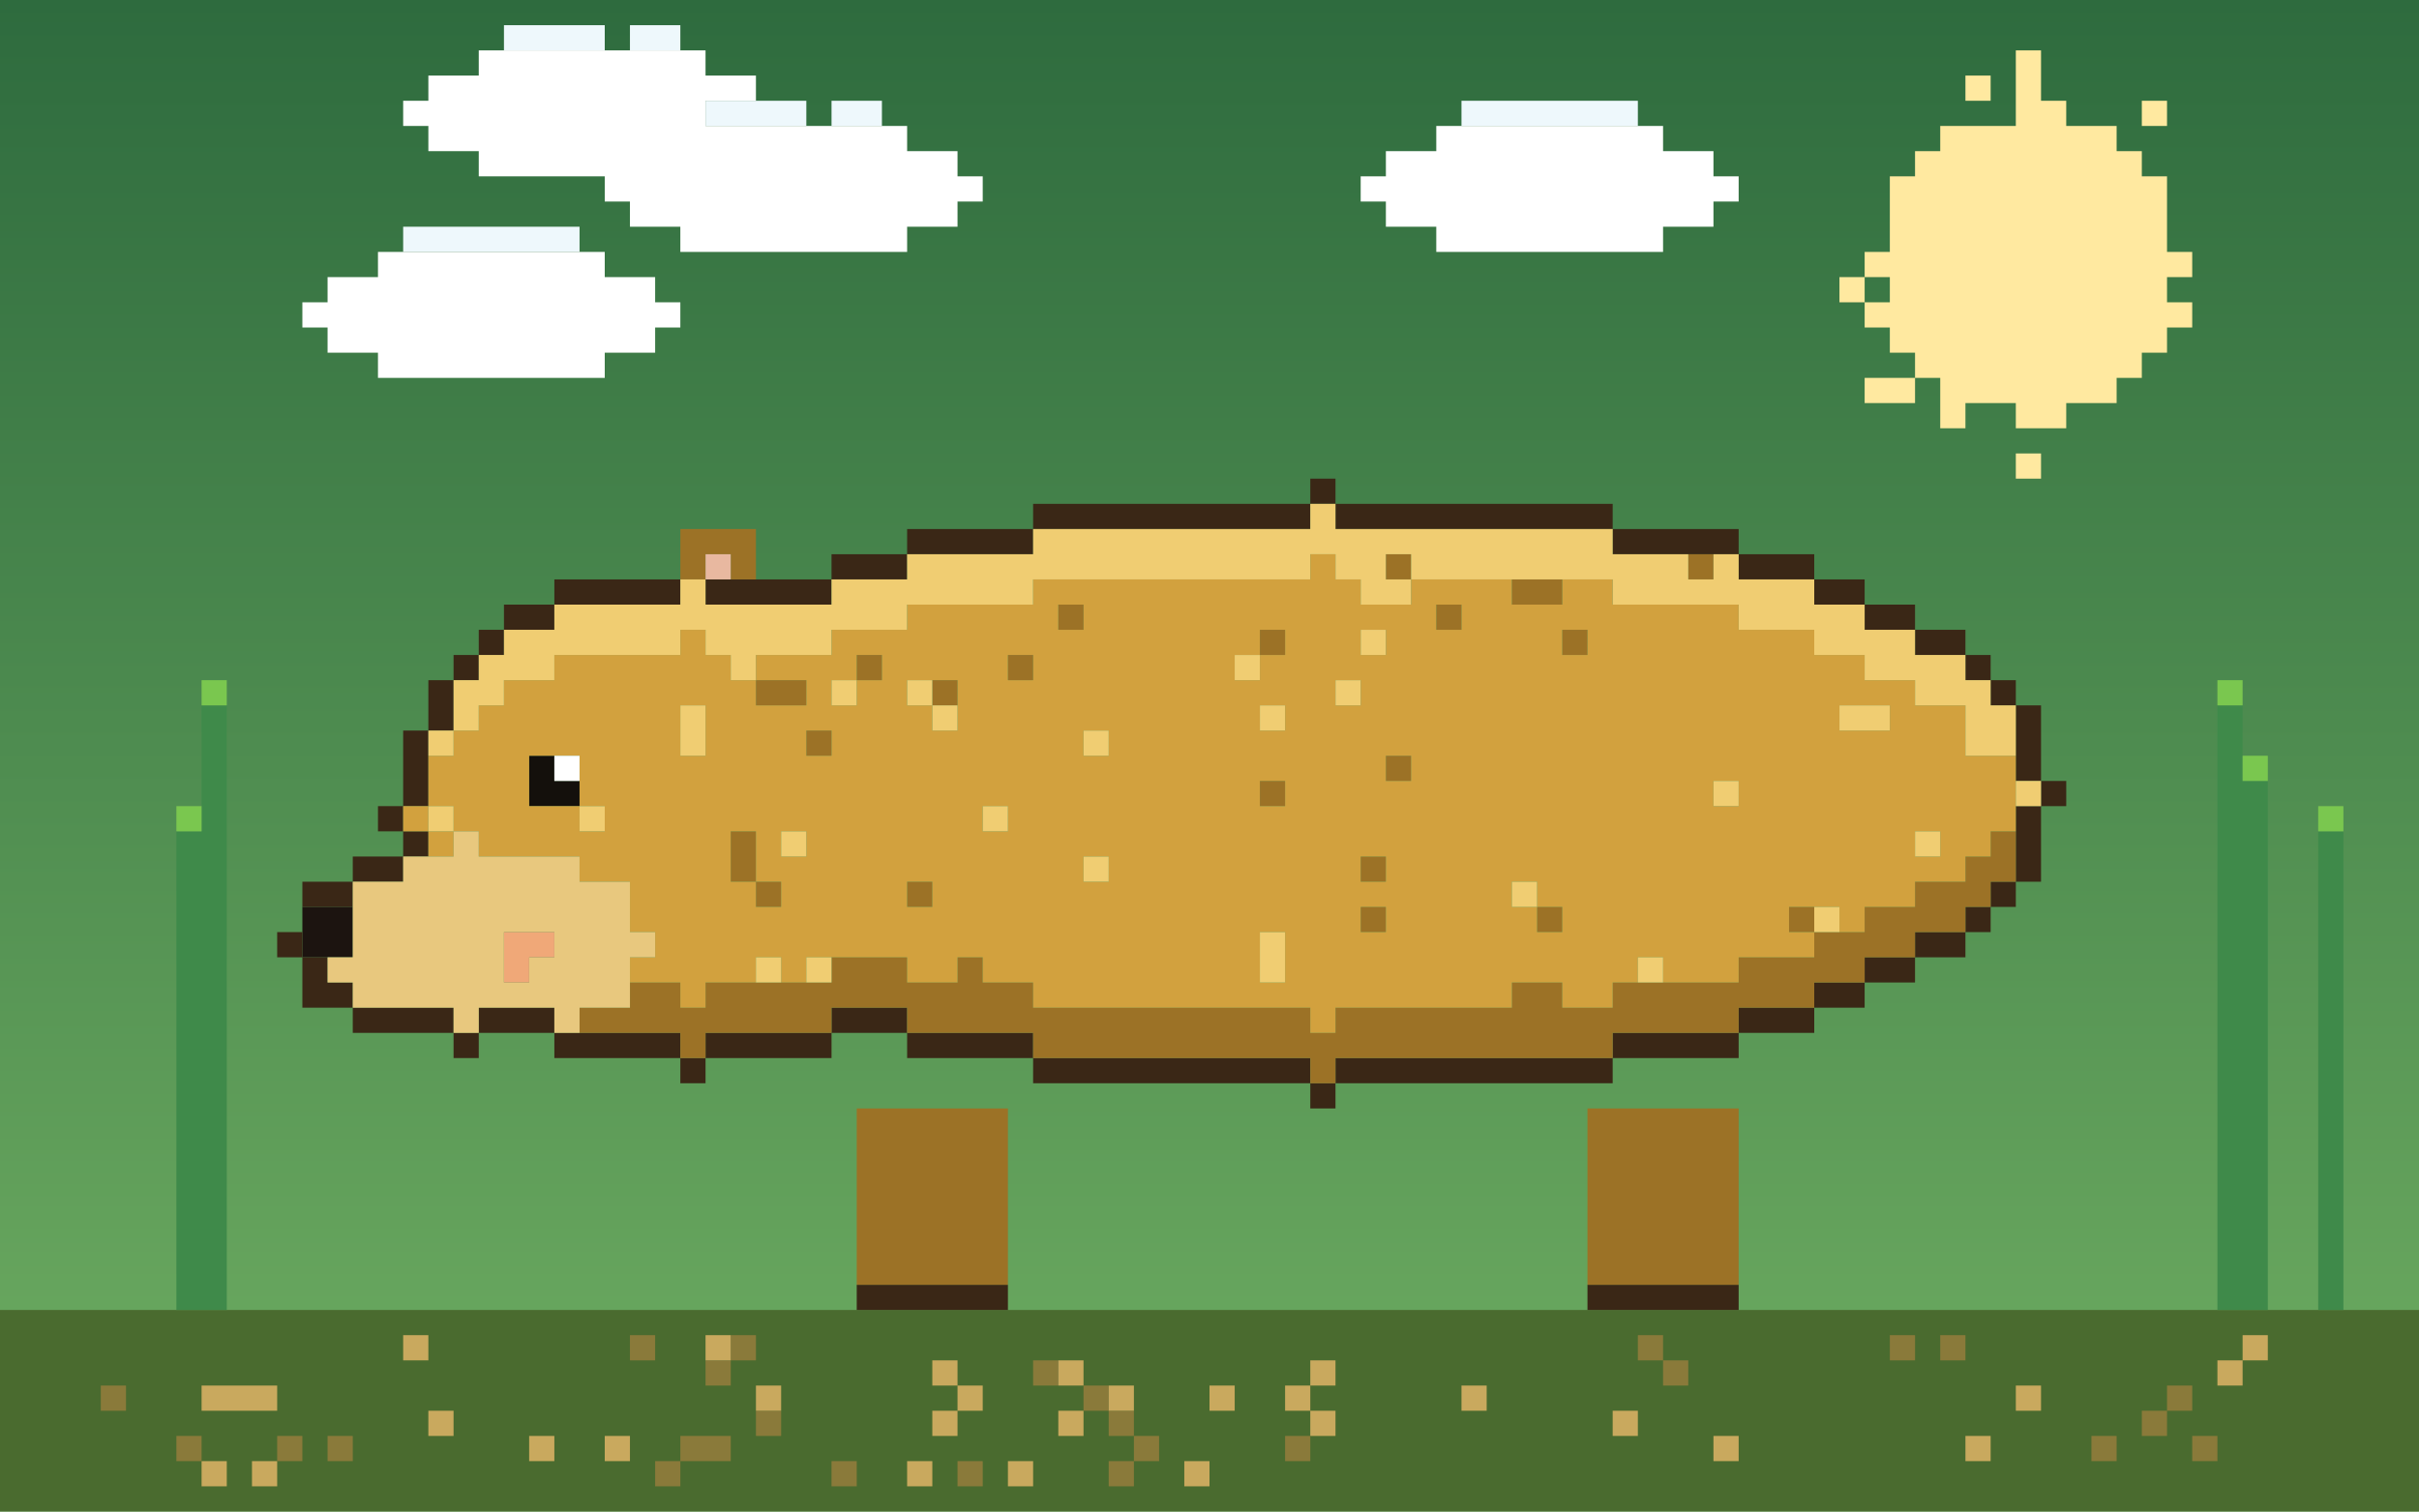
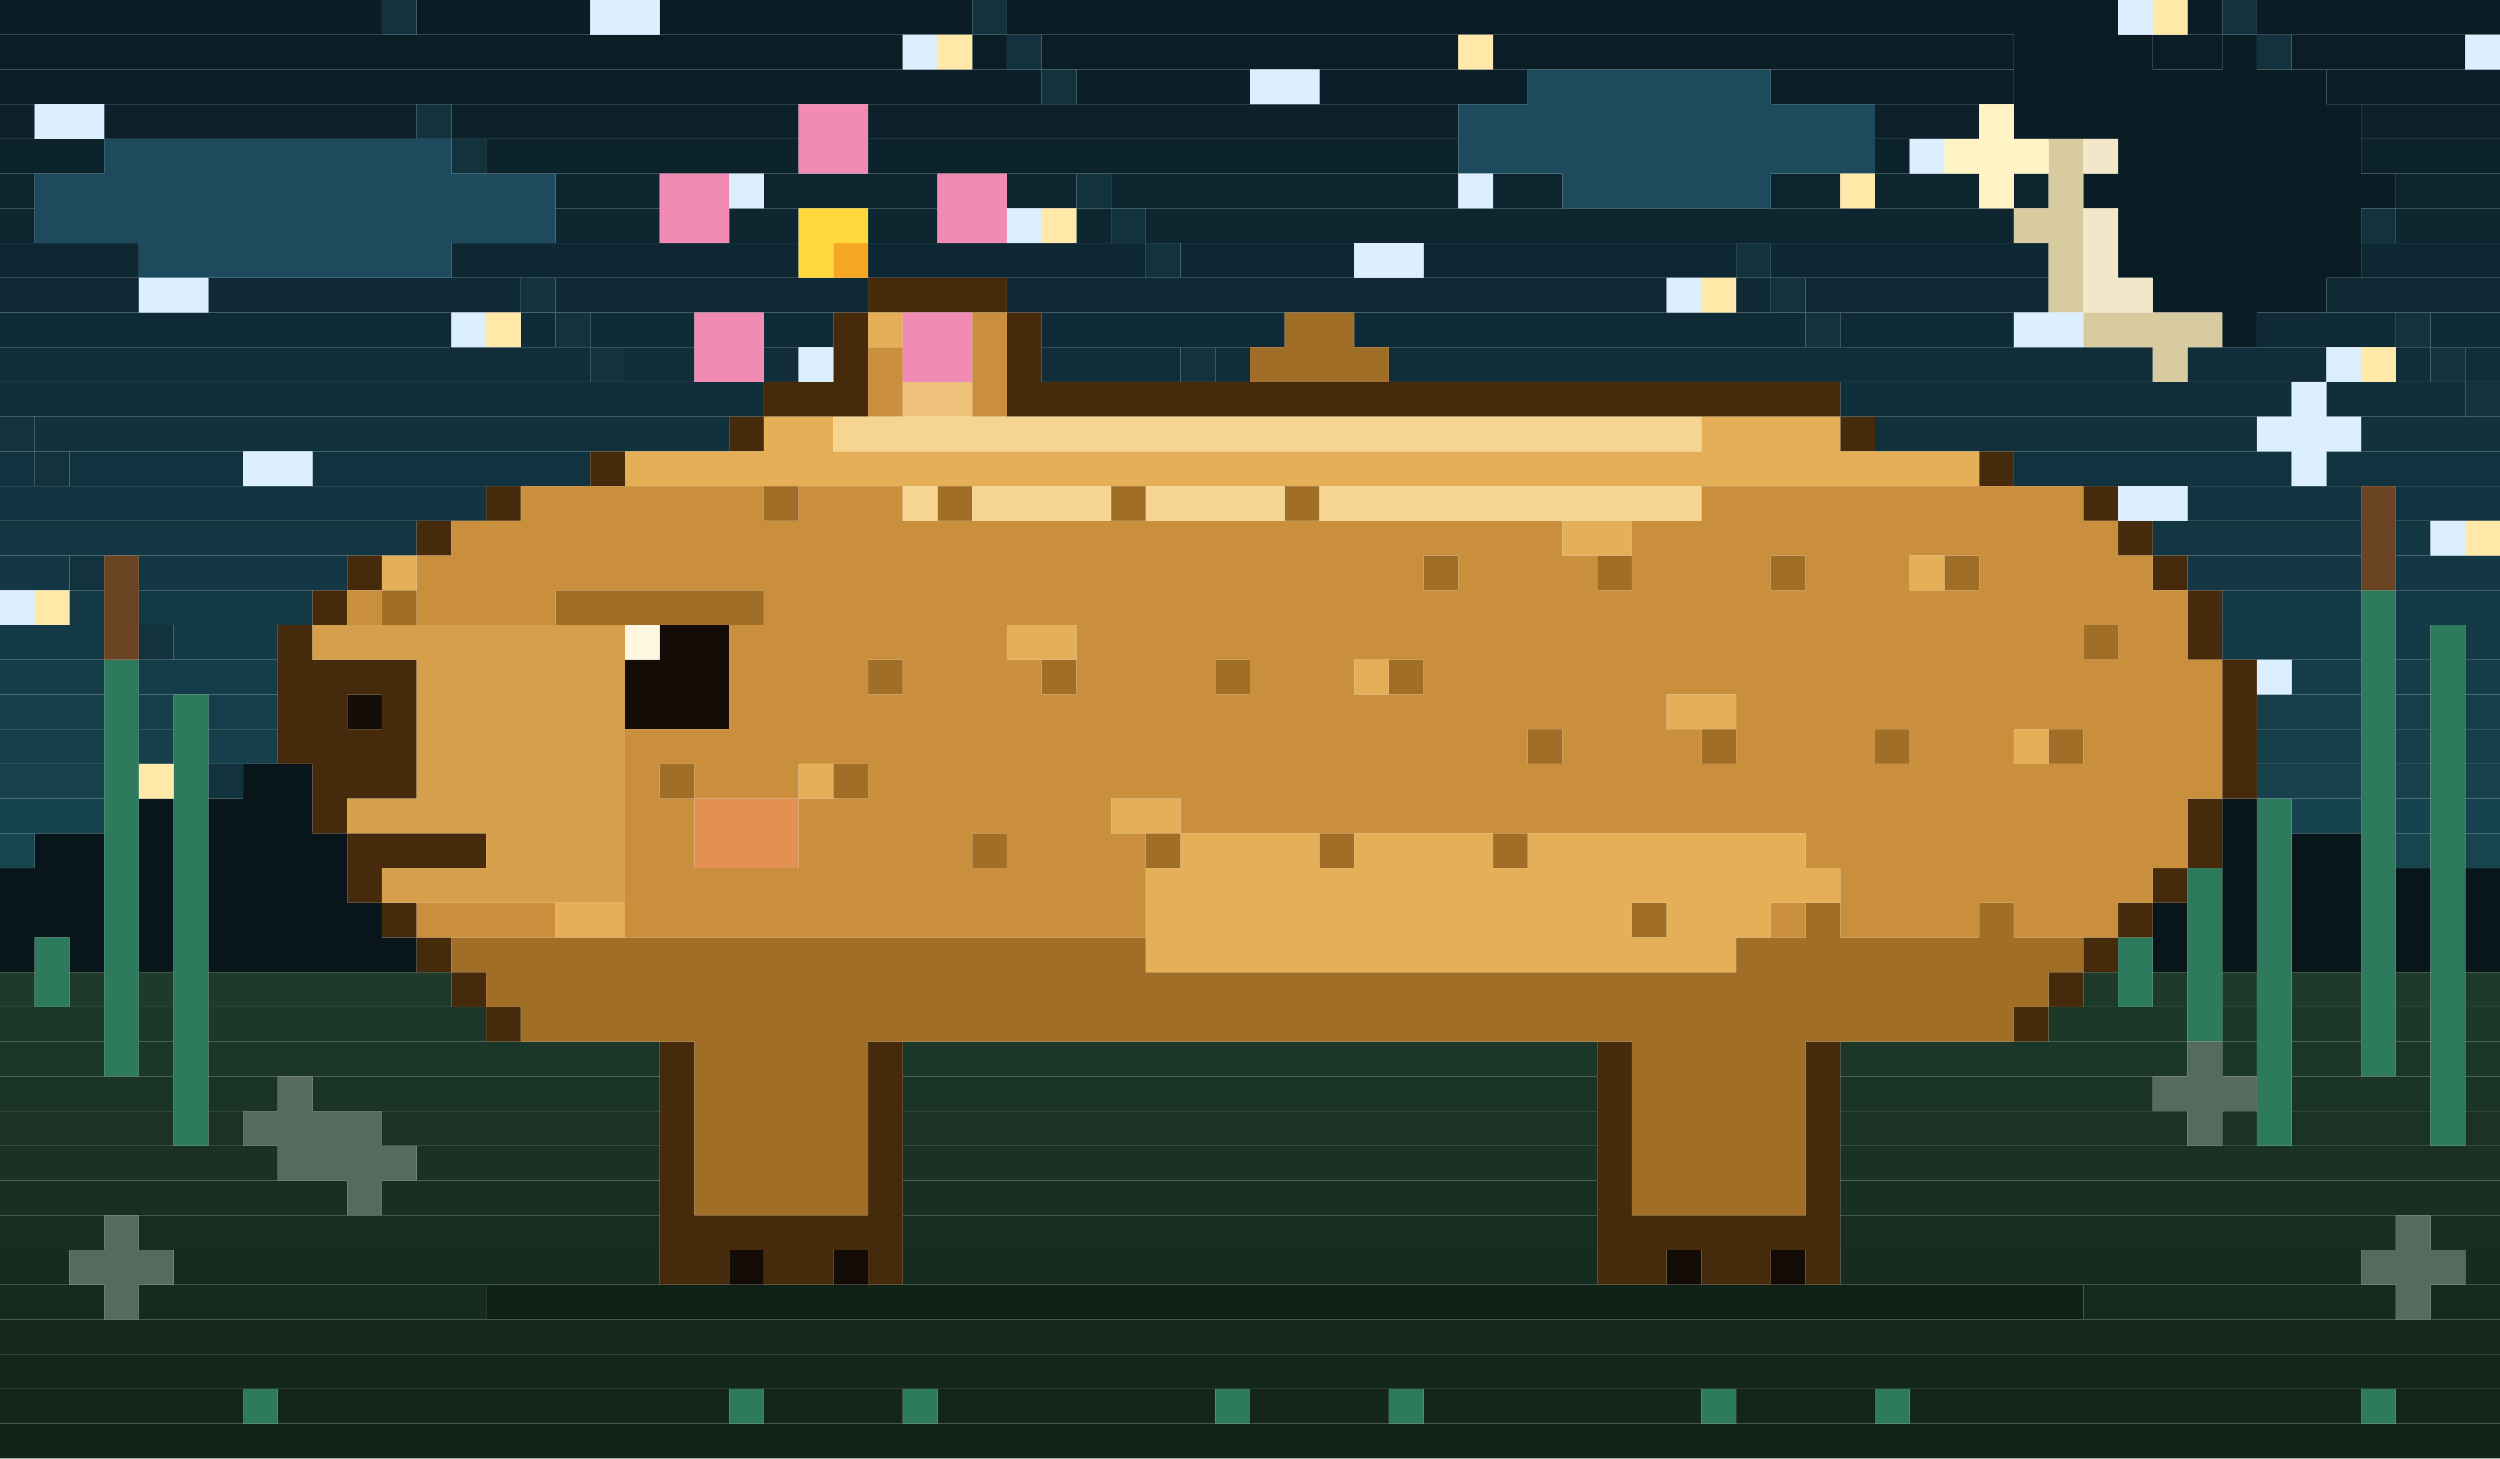
- <svg xmlns="http://www.w3.org/2000/svg" viewBox="0 0 480 300">
-   <defs>
-     <linearGradient id="g" x1="0" y1="0" x2="0" y2="1">
-       <stop offset="0" stop-color="#2e6b3e" />
-       <stop offset="1" stop-color="#6fae62" />
-     </linearGradient>
-   </defs>
-   <rect width="480" height="300" fill="url(#g)" />
-   <rect y="260" width="480" height="40" fill="#4a6b2f" />
-   <path fill="#14100c" d="M105 150h5v5H105zM105 155h10v5H105z" />
-   <path fill="#1c1410" d="M60 180h10v5H60zM60 185h10v5H60z" />
-   <path fill="#3a2716" d="M260 95h5v5H260zM205 100h55v5H205zM265 100h55v5H265zM180 105h25v5H180zM320 105h25v5H320zM165 110h15v5H165zM345 110h15v5H345zM110 115h25v5H110zM140 115h25v5H140zM360 115h10v5H360zM100 120h10v5H100zM370 120h10v5H370zM95 125h5v5H95zM380 125h10v5H380zM90 130h5v5H90zM390 130h5v5H390zM85 135h5v5H85zM395 135h5v5H395zM85 140h5v5H85zM400 140h5v5H400zM80 145h5v5H80zM400 145h5v5H400zM80 150h5v5H80zM400 150h5v5H400zM80 155h5v5H80zM405 155h5v5H405zM75 160h5v5H75zM400 160h5v5H400zM80 165h5v5H80zM400 165h5v5H400zM70 170h10v5H70zM400 170h5v5H400zM60 175h10v5H60zM395 175h5v5H395zM390 180h5v5H390zM55 185h5v5H55zM380 185h10v5H380zM60 190h5v5H60zM370 190h10v5H370zM60 195h10v5H60zM360 195h10v5H360zM70 200h20v5H70zM95 200h15v5H95zM165 200h15v5H165zM345 200h15v5H345zM90 205h5v5H90zM110 205h25v5H110zM140 205h25v5H140zM180 205h25v5H180zM320 205h25v5H320zM135 210h5v5H135zM205 210h55v5H205zM265 210h55v5H265zM260 215h5v5H260zM170 255h30v5H170zM315 255h30v5H315z" />
-   <path fill="#3f8a4a" d="M40 140h5v5H40zM440 140h5v5H440zM40 145h5v5H40zM440 145h5v5H440zM40 150h5v5H40zM440 150h5v5H440zM40 155h5v5H40zM440 155h10v5H440zM40 160h5v5H40zM440 160h10v5H440zM35 165h10v5H35zM440 165h10v5H440zM460 165h5v5H460zM35 170h10v5H35zM440 170h10v5H440zM460 170h5v5H460zM35 175h10v5H35zM440 175h10v5H440zM460 175h5v5H460zM35 180h10v5H35zM440 180h10v5H440zM460 180h5v5H460zM35 185h10v5H35zM440 185h10v5H440zM460 185h5v5H460zM35 190h10v5H35zM440 190h10v5H440zM460 190h5v5H460zM35 195h10v5H35zM440 195h10v5H440zM460 195h5v5H460zM35 200h10v5H35zM440 200h10v5H440zM460 200h5v5H460zM35 205h10v5H35zM440 205h10v5H440zM460 205h5v5H460zM35 210h10v5H35zM440 210h10v5H440zM460 210h5v5H460zM35 215h10v5H35zM440 215h10v5H440zM460 215h5v5H460zM35 220h10v5H35zM440 220h10v5H440zM460 220h5v5H460zM35 225h10v5H35zM440 225h10v5H440zM460 225h5v5H460zM35 230h10v5H35zM440 230h10v5H440zM460 230h5v5H460zM35 235h10v5H35zM440 235h10v5H440zM460 235h5v5H460zM35 240h10v5H35zM440 240h10v5H440zM460 240h5v5H460zM35 245h10v5H35zM440 245h10v5H440zM460 245h5v5H460zM35 250h10v5H35zM440 250h10v5H440zM460 250h5v5H460zM35 255h10v5H35zM440 255h10v5H440zM460 255h5v5H460z" />
-   <path fill="#7ac74f" d="M40 135h5v5H40zM440 135h5v5H440zM445 150h5v5H445zM35 160h5v5H35zM460 160h5v5H460z" />
-   <path fill="#8a7a3a" d="M125 265h5v5H125zM145 265h5v5H145zM325 265h5v5H325zM375 265h5v5H375zM385 265h5v5H385zM140 270h5v5H140zM205 270h5v5H205zM330 270h5v5H330zM20 275h5v5H20zM215 275h5v5H215zM430 275h5v5H430zM150 280h5v5H150zM220 280h5v5H220zM425 280h5v5H425zM35 285h5v5H35zM55 285h5v5H55zM65 285h5v5H65zM135 285h10v5H135zM225 285h5v5H225zM255 285h5v5H255zM415 285h5v5H415zM435 285h5v5H435zM130 290h5v5H130zM165 290h5v5H165zM190 290h5v5H190zM220 290h5v5H220z" />
-   <path fill="#9c7226" d="M135 105h15v5H135zM135 110h5v5H135zM145 110h5v5H145zM275 110h5v5H275zM335 110h5v5H335zM300 115h10v5H300zM210 120h5v5H210zM285 120h5v5H285zM250 125h5v5H250zM310 125h5v5H310zM170 130h5v5H170zM200 130h5v5H200zM150 135h10v5H150zM185 135h5v5H185zM160 145h5v5H160zM275 150h5v5H275zM250 155h5v5H250zM145 165h5v5H145zM395 165h5v5H395zM145 170h5v5H145zM270 170h5v5H270zM390 170h10v5H390zM150 175h5v5H150zM180 175h5v5H180zM380 175h15v5H380zM270 180h5v5H270zM305 180h5v5H305zM355 180h5v5H355zM370 180h20v5H370zM360 185h20v5H360zM165 190h15v5H165zM190 190h5v5H190zM345 190h25v5H345zM125 195h10v5H125zM140 195h65v5H140zM300 195h10v5H300zM320 195h40v5H320zM115 200h50v5H115zM180 200h80v5H180zM265 200h80v5H265zM135 205h5v5H135zM205 205h115v5H205zM260 210h5v5H260zM170 220h30v5H170zM315 220h30v5H315zM170 225h30v5H170zM315 225h30v5H315zM170 230h30v5H170zM315 230h30v5H315zM170 235h30v5H170zM315 235h30v5H315zM170 240h30v5H170zM315 240h30v5H315zM170 245h30v5H170zM315 245h30v5H315zM170 250h30v5H170zM315 250h30v5H315z" />
-   <path fill="#c9a95e" d="M80 265h5v5H80zM140 265h5v5H140zM445 265h5v5H445zM185 270h5v5H185zM210 270h5v5H210zM260 270h5v5H260zM440 270h5v5H440zM40 275h15v5H40zM150 275h5v5H150zM190 275h5v5H190zM220 275h5v5H220zM240 275h5v5H240zM255 275h5v5H255zM290 275h5v5H290zM400 275h5v5H400zM85 280h5v5H85zM185 280h5v5H185zM210 280h5v5H210zM260 280h5v5H260zM320 280h5v5H320zM105 285h5v5H105zM120 285h5v5H120zM340 285h5v5H340zM390 285h5v5H390zM40 290h5v5H40zM50 290h5v5H50zM180 290h5v5H180zM200 290h5v5H200zM235 290h5v5H235z" />
-   <path fill="#d2a13e" d="M260 110h5v5H260zM205 115h65v5H205zM280 115h20v5H280zM310 115h10v5H310zM180 120h30v5H180zM215 120h70v5H215zM290 120h55v5H290zM135 125h5v5H135zM165 125h85v5H165zM255 125h15v5H255zM275 125h35v5H275zM315 125h45v5H315zM110 130h35v5H110zM150 130h20v5H150zM175 130h25v5H175zM205 130h40v5H205zM250 130h120v5H250zM100 135h50v5H100zM160 135h5v5H160zM170 135h10v5H170zM190 135h75v5H190zM270 135h110v5H270zM95 140h40v5H95zM140 140h45v5H140zM190 140h60v5H190zM255 140h110v5H255zM375 140h15v5H375zM90 145h45v5H90zM140 145h20v5H140zM165 145h50v5H165zM220 145h170v5H220zM85 150h20v5H85zM115 150h160v5H115zM280 150h120v5H280zM85 155h20v5H85zM115 155h135v5H115zM255 155h85v5H255zM345 155h55v5H345zM80 160h5v5H80zM90 160h25v5H90zM120 160h75v5H120zM200 160h200v5H200zM85 165h5v5H85zM95 165h50v5H95zM150 165h5v5H150zM160 165h220v5H160zM385 165h10v5H385zM115 170h30v5H115zM150 170h65v5H150zM220 170h50v5H220zM275 170h115v5H275zM125 175h25v5H125zM155 175h25v5H155zM185 175h115v5H185zM305 175h75v5H305zM125 180h145v5H125zM275 180h30v5H275zM310 180h45v5H310zM365 180h5v5H365zM130 185h120v5H130zM255 185h105v5H255zM125 190h25v5H125zM155 190h5v5H155zM180 190h10v5H180zM195 190h55v5H195zM255 190h70v5H255zM330 190h15v5H330zM135 195h5v5H135zM205 195h95v5H205zM310 195h10v5H310zM260 200h5v5H260z" />
-   <path fill="#e8b8a0" d="M140 110h5v5H140z" />
-   <path fill="#e8c87e" d="M90 165h5v5H90zM80 170h35v5H80zM70 175h55v5H70zM70 180h55v5H70zM70 185h30v5H70zM110 185h20v5H110zM65 190h35v5H65zM105 190h20v5H105zM70 195h55v5H70zM90 200h5v5H90zM110 200h5v5H110z" />
-   <path fill="#eef8fc" d="M100 5h20v5H100zM125 5h10v5H125zM140 20h20v5H140zM165 20h10v5H165zM290 20h35v5H290zM80 45h35v5H80z" />
-   <path fill="#f0a878" d="M100 185h10v5H100zM100 190h5v5H100z" />
-   <path fill="#f0cd72" d="M260 100h5v5H260zM205 105h115v5H205zM180 110h80v5H180zM265 110h10v5H265zM280 110h55v5H280zM340 110h5v5H340zM135 115h5v5H135zM165 115h40v5H165zM270 115h10v5H270zM320 115h40v5H320zM110 120h70v5H110zM345 120h25v5H345zM100 125h35v5H100zM140 125h25v5H140zM270 125h5v5H270zM360 125h20v5H360zM95 130h15v5H95zM145 130h5v5H145zM245 130h5v5H245zM370 130h20v5H370zM90 135h10v5H90zM165 135h5v5H165zM180 135h5v5H180zM265 135h5v5H265zM380 135h15v5H380zM90 140h5v5H90zM135 140h5v5H135zM185 140h5v5H185zM250 140h5v5H250zM365 140h10v5H365zM390 140h10v5H390zM85 145h5v5H85zM135 145h5v5H135zM215 145h5v5H215zM390 145h10v5H390zM340 155h5v5H340zM400 155h5v5H400zM85 160h5v5H85zM115 160h5v5H115zM195 160h5v5H195zM155 165h5v5H155zM380 165h5v5H380zM215 170h5v5H215zM300 175h5v5H300zM360 180h5v5H360zM250 185h5v5H250zM150 190h5v5H150zM160 190h5v5H160zM250 190h5v5H250zM325 190h5v5H325z" />
-   <path fill="#ffe9a0" d="M400 10h5v5H400zM390 15h5v5H390zM400 15h5v5H400zM400 20h10v5H400zM425 20h5v5H425zM385 25h35v5H385zM380 30h45v5H380zM375 35h55v5H375zM375 40h55v5H375zM375 45h55v5H375zM370 50h65v5H370zM365 55h5v5H365zM375 55h55v5H375zM370 60h65v5H370zM375 65h55v5H375zM380 70h45v5H380zM370 75h10v5H370zM385 75h35v5H385zM385 80h5v5H385zM400 80h10v5H400zM400 90h5v5H400z" />
-   <path fill="#ffffff" d="M95 10h45v5H95zM85 15h65v5H85zM80 20h60v5H80zM85 25h95v5H85zM285 25h45v5H285zM95 30h95v5H95zM275 30h65v5H275zM120 35h75v5H120zM270 35h75v5H270zM125 40h65v5H125zM275 40h65v5H275zM135 45h45v5H135zM285 45h45v5H285zM75 50h45v5H75zM65 55h65v5H65zM60 60h75v5H60zM65 65h65v5H65zM75 70h45v5H75zM110 150h5v5H110z" />
+ <svg xmlns="http://www.w3.org/2000/svg" viewBox="0 0 432 252">
+   <path fill="#08161b" d="M42 132h12v6H42zM24 138h6v6H24zM36 138h18v6H36zM384 138h6v6H384zM6 144h12v6H6zM24 144h6v6H24zM36 144h24v6H36zM384 144h6v6H384zM396 144h12v6H396zM0 150h18v6H0zM24 150h6v6H24zM36 150h24v6H36zM384 150h6v6H384zM396 150h12v6H396zM414 150h6v6H414zM426 150h6v6H426zM0 156h18v6H0zM24 156h6v6H24zM36 156h30v6H36zM372 156h6v6H372zM384 156h6v6H384zM396 156h12v6H396zM414 156h6v6H414zM426 156h6v6H426zM0 162h6v6H0zM12 162h6v6H12zM24 162h6v6H24zM36 162h36v6H36zM372 162h6v6H372zM384 162h6v6H384zM396 162h12v6H396zM414 162h6v6H414zM426 162h6v6H426z" />
+   <path fill="#0a1c24" d="M0 0h66v6H0zM72 0h30v6H72zM114 0h54v6H114zM174 0h192v6H174zM378 0h6v6H378zM390 0h42v6H390zM348 6h24v6H348zM384 6h6v6H384zM348 12h54v6H348zM348 18h60v6H348zM366 24h42v6H366zM360 30h54v6H360zM366 36h42v6H366zM366 42h42v6H366zM372 48h30v6H372zM384 54h6v6H384z" />
+   <path fill="#0b1e26" d="M0 6h156v6H0zM168 6h6v6H168zM180 6h72v6H180zM258 6h90v6H258zM372 6h12v6H372zM396 6h30v6H396z" />
+   <path fill="#0b1f28" d="M0 12h180v6H0zM186 12h30v6H186zM228 12h36v6H228zM306 12h42v6H306zM402 12h30v6H402z" />
+   <path fill="#0c212a" d="M0 18h6v6H0zM18 18h54v6H18zM78 18h60v6H78zM150 18h102v6H150zM324 18h18v6H324zM408 18h24v6H408z" />
+   <path fill="#0c232c" d="M0 24h18v6H0zM84 24h54v6H84zM150 24h102v6H150zM324 24h6v6H324zM408 24h24v6H408z" />
+   <path fill="#0d252e" d="M0 30h6v6H0zM96 30h18v6H96zM132 30h30v6H132zM174 30h12v6H174zM192 30h60v6H192zM258 30h12v6H258zM306 30h12v6H306zM324 30h18v6H324zM348 30h6v6H348zM414 30h18v6H414z" />
+   <path fill="#0d2630" d="M0 36h6v6H0zM96 36h18v6H96zM126 36h12v6H126zM150 36h12v6H150zM186 36h6v6H186zM198 36h150v6H198zM414 36h18v6H414z" />
+   <path fill="#0e2833" d="M0 42h24v6H0zM78 42h60v6H78zM150 42h48v6H150zM204 42h30v6H204zM246 42h54v6H246zM306 42h48v6H306zM408 42h24v6H408z" />
+   <path fill="#0f2a35" d="M0 48h24v6H0zM36 48h54v6H36zM96 48h54v6H96zM174 48h114v6H174zM300 48h6v6H300zM312 48h42v6H312zM402 48h30v6H402z" />
+   <path fill="#0f2b37" d="M0 54h78v6H0zM90 54h6v6H90zM102 54h18v6H102zM132 54h12v6H132zM180 54h42v6H180zM234 54h78v6H234zM318 54h30v6H318zM390 54h24v6H390zM420 54h12v6H420z" />
+   <path fill="#102217" d="M84 222h276v6H84z" />
+   <path fill="#102d39" d="M0 60h102v6H0zM108 60h12v6H108zM132 60h6v6H132zM180 60h24v6H180zM210 60h6v6H210zM240 60h132v6H240zM378 60h24v6H378zM414 60h6v6H414zM426 60h6v6H426z" />
+   <path fill="#102f3b" d="M0 66h132v6H0zM318 66h78v6H318zM402 66h24v6H402z" />
+   <path fill="#11313d" d="M6 72h120v6H6zM324 72h66v6H324zM408 72h24v6H408z" />
+   <path fill="#11323f" d="M0 78h6v6H0zM12 78h30v6H12zM54 78h48v6H54zM348 78h48v6H348zM402 78h30v6H402z" />
+   <path fill="#122418" d="M0 246h432v6H0z" />
+   <path fill="#12333d" d="M66 0h6v6H66zM168 0h6v6H168zM384 0h6v6H384zM174 6h6v6H174zM390 6h6v6H390zM180 12h6v6H180zM72 18h6v6H72zM78 24h6v6H78zM186 30h6v6H186zM192 36h6v6H192zM408 36h6v6H408zM198 42h6v6H198zM300 42h6v6H300zM90 48h6v6H90zM306 48h6v6H306zM96 54h6v6H96zM312 54h6v6H312zM414 54h6v6H414zM102 60h6v6H102zM204 60h6v6H204zM420 60h6v6H420zM426 66h6v6H426zM0 72h6v6H0zM6 78h6v6H6zM12 96h6v6H12zM24 108h6v6H24zM36 132h6v6H36z" />
+   <path fill="#123441" d="M0 84h84v6H0zM378 84h30v6H378zM414 84h18v6H414z" />
+   <path fill="#132619" d="M0 240h42v6H0zM48 240h78v6H48zM132 240h24v6H132zM162 240h48v6H162zM216 240h24v6H216zM246 240h48v6H246zM300 240h24v6H300zM330 240h78v6H330zM414 240h18v6H414z" />
+   <path fill="#133643" d="M0 90h72v6H0zM372 90h36v6H372zM414 90h6v6H414z" />
+   <path fill="#133744" d="M0 96h12v6H0zM24 96h36v6H24zM378 96h30v6H378zM414 96h18v6H414z" />
+   <path fill="#140c06" d="M114 108h12v6H114zM108 114h18v6H108zM60 120h6v6H60zM108 120h18v6H108zM126 216h6v6H126zM144 216h6v6H144zM288 216h6v6H288zM306 216h6v6H306z" />
+   <path fill="#14271b" d="M0 234h432v6H0z" />
+   <path fill="#143946" d="M12 102h6v6H12zM24 102h30v6H24zM384 102h24v6H384zM414 102h18v6H414z" />
+   <path fill="#143a47" d="M0 108h18v6H0zM30 108h18v6H30zM384 108h24v6H384zM414 108h6v6H414zM426 108h6v6H426z" />
+   <path fill="#15291c" d="M0 228h432v6H0z" />
+   <path fill="#152b1e" d="M0 222h18v6H0zM24 222h60v6H24zM360 222h54v6H360zM420 222h12v6H420z" />
+   <path fill="#153c49" d="M0 114h18v6H0zM24 114h24v6H24zM396 114h12v6H396zM414 114h6v6H414zM426 114h6v6H426z" />
+   <path fill="#153d4a" d="M0 120h18v6H0zM24 120h6v6H24zM36 120h12v6H36zM390 120h18v6H390zM414 120h6v6H414zM426 120h6v6H426z" />
+   <path fill="#162c1f" d="M0 216h12v6H0zM30 216h84v6H30zM156 216h120v6H156zM318 216h90v6H318zM426 216h6v6H426z" />
+   <path fill="#163f4c" d="M0 126h18v6H0zM24 126h6v6H24zM36 126h12v6H36zM390 126h18v6H390zM414 126h6v6H414zM426 126h6v6H426z" />
+   <path fill="#172e20" d="M0 210h18v6H0zM24 210h90v6H24zM156 210h120v6H156zM318 210h96v6H318zM420 210h12v6H420z" />
+   <path fill="#17414d" d="M0 132h18v6H0zM390 132h18v6H390zM414 132h6v6H414zM426 132h6v6H426z" />
+   <path fill="#17424f" d="M0 138h18v6H0zM396 138h12v6H396zM414 138h6v6H414zM426 138h6v6H426z" />
+   <path fill="#183022" d="M0 204h60v6H0zM66 204h48v6H66zM156 204h120v6H156zM318 204h114v6H318z" />
+   <path fill="#184450" d="M0 144h6v6H0zM414 144h6v6H414zM426 144h6v6H426z" />
+   <path fill="#193223" d="M0 198h48v6H0zM72 198h42v6H72zM156 198h120v6H156zM318 198h114v6H318z" />
+   <path fill="#1a3324" d="M0 192h30v6H0zM36 192h6v6H36zM66 192h48v6H66zM156 192h120v6H156zM318 192h60v6H318zM384 192h6v6H384zM396 192h24v6H396zM426 192h6v6H426z" />
+   <path fill="#1a3526" d="M0 186h30v6H0zM36 186h12v6H36zM54 186h60v6H54zM156 186h120v6H156zM318 186h54v6H318zM396 186h24v6H396zM426 186h6v6H426z" />
+   <path fill="#1b3727" d="M0 180h18v6H0zM24 180h6v6H24zM36 180h78v6H36zM156 180h120v6H156zM318 180h60v6H318zM384 180h6v6H384zM396 180h12v6H396zM414 180h6v6H414zM426 180h6v6H426z" />
+   <path fill="#1c3829" d="M0 174h18v6H0zM24 174h6v6H24zM36 174h48v6H36zM354 174h24v6H354zM384 174h6v6H384zM396 174h12v6H396zM414 174h6v6H414zM426 174h6v6H426z" />
+   <path fill="#1d3a2a" d="M0 168h6v6H0zM12 168h6v6H12zM24 168h6v6H24zM36 168h42v6H36zM360 168h6v6H360zM372 168h6v6H372zM384 168h6v6H384zM396 168h12v6H396zM414 168h6v6H414zM426 168h6v6H426z" />
+   <path fill="#1d4a5c" d="M264 12h42v6H264zM252 18h72v6H252zM18 24h60v6H18zM252 24h72v6H252zM6 30h90v6H6zM270 30h36v6H270zM6 36h90v6H6zM24 42h54v6H24z" />
+   <path fill="#2e7a5c" d="M408 102h6v6H408zM408 108h6v6H408zM420 108h6v6H420zM18 114h6v6H18zM408 114h6v6H408zM420 114h6v6H420zM18 120h6v6H18zM30 120h6v6H30zM408 120h6v6H408zM420 120h6v6H420zM18 126h6v6H18zM30 126h6v6H30zM408 126h6v6H408zM420 126h6v6H420zM18 132h6v6H18zM30 132h6v6H30zM408 132h6v6H408zM420 132h6v6H420zM18 138h6v6H18zM30 138h6v6H30zM390 138h6v6H390zM408 138h6v6H408zM420 138h6v6H420zM18 144h6v6H18zM30 144h6v6H30zM390 144h6v6H390zM408 144h6v6H408zM420 144h6v6H420zM18 150h6v6H18zM30 150h6v6H30zM378 150h6v6H378zM390 150h6v6H390zM408 150h6v6H408zM420 150h6v6H420zM18 156h6v6H18zM30 156h6v6H30zM378 156h6v6H378zM390 156h6v6H390zM408 156h6v6H408zM420 156h6v6H420zM6 162h6v6H6zM18 162h6v6H18zM30 162h6v6H30zM366 162h6v6H366zM378 162h6v6H378zM390 162h6v6H390zM408 162h6v6H408zM420 162h6v6H420zM6 168h6v6H6zM18 168h6v6H18zM30 168h6v6H30zM366 168h6v6H366zM378 168h6v6H378zM390 168h6v6H390zM408 168h6v6H408zM420 168h6v6H420zM18 174h6v6H18zM30 174h6v6H30zM378 174h6v6H378zM390 174h6v6H390zM408 174h6v6H408zM420 174h6v6H420zM18 180h6v6H18zM30 180h6v6H30zM390 180h6v6H390zM408 180h6v6H408zM420 180h6v6H420zM30 186h6v6H30zM390 186h6v6H390zM420 186h6v6H420zM30 192h6v6H30zM390 192h6v6H390zM420 192h6v6H420zM42 240h6v6H42zM126 240h6v6H126zM156 240h6v6H156zM210 240h6v6H210zM240 240h6v6H240zM294 240h6v6H294zM324 240h6v6H324zM408 240h6v6H408z" />
+   <path fill="#452a0c" d="M150 48h24v6H150zM144 54h6v6H144zM174 54h6v6H174zM144 60h6v6H144zM174 60h6v6H174zM132 66h18v6H132zM174 66h144v6H174zM126 72h6v6H126zM318 72h6v6H318zM102 78h6v6H102zM342 78h6v6H342zM84 84h6v6H84zM360 84h6v6H360zM72 90h6v6H72zM366 90h6v6H366zM60 96h6v6H60zM372 96h6v6H372zM54 102h6v6H54zM378 102h6v6H378zM48 108h6v6H48zM378 108h6v6H378zM48 114h24v6H48zM384 114h6v6H384zM48 120h12v6H48zM66 120h6v6H66zM384 120h6v6H384zM48 126h24v6H48zM384 126h6v6H384zM54 132h18v6H54zM384 132h6v6H384zM54 138h6v6H54zM378 138h6v6H378zM60 144h24v6H60zM378 144h6v6H378zM60 150h6v6H60zM372 150h6v6H372zM66 156h6v6H66zM366 156h6v6H366zM72 162h6v6H72zM360 162h6v6H360zM78 168h6v6H78zM354 168h6v6H354zM84 174h6v6H84zM348 174h6v6H348zM114 180h6v6H114zM150 180h6v6H150zM276 180h6v6H276zM312 180h6v6H312zM114 186h6v6H114zM150 186h6v6H150zM276 186h6v6H276zM312 186h6v6H312zM114 192h6v6H114zM150 192h6v6H150zM276 192h6v6H276zM312 192h6v6H312zM114 198h6v6H114zM150 198h6v6H150zM276 198h6v6H276zM312 198h6v6H312zM114 204h6v6H114zM150 204h6v6H150zM276 204h6v6H276zM312 204h6v6H312zM114 210h42v6H114zM276 210h42v6H276zM114 216h12v6H114zM132 216h12v6H132zM150 216h6v6H150zM276 216h12v6H276zM294 216h12v6H294zM312 216h6v6H312z" />
+   <path fill="#566b5f" d="M378 180h6v6H378zM48 186h6v6H48zM372 186h18v6H372zM42 192h24v6H42zM378 192h6v6H378zM48 198h24v6H48zM60 204h6v6H60zM18 210h6v6H18zM414 210h6v6H414zM12 216h18v6H12zM408 216h18v6H408zM18 222h6v6H18zM414 222h6v6H414z" />
+   <path fill="#6b4423" d="M408 84h6v6H408zM408 90h6v6H408zM18 96h6v6H18zM408 96h6v6H408zM18 102h6v6H18zM18 108h6v6H18z" />
+   <path fill="#a06e26" d="M222 54h12v6H222zM216 60h24v6H216zM132 84h6v6H132zM162 84h6v6H162zM192 84h6v6H192zM222 84h6v6H222zM246 96h6v6H246zM276 96h6v6H276zM306 96h6v6H306zM336 96h6v6H336zM66 102h6v6H66zM96 102h36v6H96zM360 108h6v6H360zM150 114h6v6H150zM180 114h6v6H180zM210 114h6v6H210zM240 114h6v6H240zM264 126h6v6H264zM294 126h6v6H294zM324 126h6v6H324zM354 126h6v6H354zM114 132h6v6H114zM144 132h6v6H144zM168 144h6v6H168zM198 144h6v6H198zM228 144h6v6H228zM258 144h6v6H258zM282 156h6v6H282zM312 156h6v6H312zM342 156h6v6H342zM78 162h120v6H78zM300 162h60v6H300zM84 168h270v6H84zM90 174h258v6H90zM120 180h30v6H120zM282 180h30v6H282zM120 186h30v6H120zM282 186h30v6H282zM120 192h30v6H120zM282 192h30v6H282zM120 198h30v6H120zM282 198h30v6H282zM120 204h30v6H120zM282 204h30v6H282z" />
+   <path fill="#c98f3d" d="M168 54h6v6H168zM150 60h6v6H150zM168 60h6v6H168zM150 66h6v6H150zM168 66h6v6H168zM90 84h42v6H90zM138 84h18v6H138zM294 84h66v6H294zM78 90h192v6H78zM282 90h84v6H282zM72 96h174v6H72zM252 96h24v6H252zM282 96h24v6H282zM312 96h18v6H312zM342 96h30v6H342zM60 102h6v6H60zM72 102h24v6H72zM132 102h246v6H132zM126 108h48v6H126zM186 108h174v6H186zM366 108h12v6H366zM126 114h24v6H126zM156 114h24v6H156zM186 114h24v6H186zM216 114h18v6H216zM246 114h138v6H246zM126 120h162v6H126zM300 120h84v6H300zM108 126h156v6H108zM270 126h24v6H270zM300 126h24v6H300zM330 126h18v6H330zM360 126h24v6H360zM108 132h6v6H108zM120 132h18v6H120zM150 132h234v6H150zM108 138h12v6H108zM138 138h54v6H138zM204 138h174v6H204zM108 144h12v6H108zM138 144h30v6H138zM174 144h24v6H174zM312 144h66v6H312zM108 150h90v6H108zM318 150h54v6H318zM72 156h24v6H72zM108 156h90v6H108zM306 156h6v6H306zM318 156h24v6H318zM348 156h18v6H348z" />
+   <path fill="#d69f4c" d="M54 108h54v6H54zM72 114h36v6H72zM72 120h36v6H72zM72 126h36v6H72zM72 132h36v6H72zM60 138h48v6H60zM84 144h24v6H84zM66 150h42v6H66z" />
+   <path fill="#d9cba0" d="M354 24h6v6H354zM354 30h6v6H354zM348 36h12v6H348zM354 42h6v6H354zM354 48h6v6H354zM360 54h24v6H360zM372 60h6v6H372z" />
+   <path fill="#dcefff" d="M102 0h12v6H102zM366 0h6v6H366zM156 6h6v6H156zM426 6h6v6H426zM216 12h12v6H216zM6 18h12v6H6zM330 24h6v6H330zM126 30h6v6H126zM252 30h6v6H252zM174 36h6v6H174zM234 42h12v6H234zM24 48h12v6H24zM288 48h6v6H288zM78 54h6v6H78zM348 54h12v6H348zM138 60h6v6H138zM402 60h6v6H402zM396 66h6v6H396zM390 72h18v6H390zM42 78h12v6H42zM396 78h6v6H396zM366 84h12v6H366zM420 90h6v6H420zM0 102h6v6H0zM390 114h6v6H390z" />
+   <path fill="#e29153" d="M120 138h18v6H120zM120 144h18v6H120z" />
+   <path fill="#e5af58" d="M150 54h6v6H150zM132 72h12v6H132zM294 72h24v6H294zM108 78h234v6H108zM270 90h12v6H270zM66 96h6v6H66zM330 96h6v6H330zM174 108h12v6H174zM234 114h6v6H234zM288 120h12v6H288zM348 126h6v6H348zM138 132h6v6H138zM192 138h12v6H192zM204 144h24v6H204zM234 144h24v6H234zM264 144h48v6H264zM198 150h120v6H198zM96 156h12v6H96zM198 156h84v6H198zM288 156h18v6H288zM198 162h102v6H198z" />
+   <path fill="#eec27a" d="M156 66h12v6H156z" />
+   <path fill="#f28bb4" d="M138 18h12v6H138zM138 24h12v6H138zM114 30h12v6H114zM162 30h12v6H162zM114 36h12v6H114zM162 36h12v6H162zM120 54h12v6H120zM156 54h12v6H156zM120 60h12v6H120zM156 60h12v6H156z" />
+   <path fill="#f2e8c9" d="M360 24h6v6H360zM360 36h6v6H360zM360 42h6v6H360zM360 48h12v6H360z" />
+   <path fill="#f5a623" d="M144 42h6v6H144z" />
+   <path fill="#f6d492" d="M144 72h150v6H144zM156 84h6v6H156zM168 84h24v6H168zM198 84h24v6H198zM228 84h66v6H228z" />
+   <path fill="#ffd93e" d="M138 36h12v6H138zM138 42h6v6H138z" />
+   <path fill="#ffe9a8" d="M372 0h6v6H372zM162 6h6v6H162zM252 6h6v6H252zM318 30h6v6H318zM180 36h6v6H180zM294 48h6v6H294zM84 54h6v6H84zM408 60h6v6H408zM426 90h6v6H426zM6 102h6v6H6zM24 132h6v6H24z" />
+   <path fill="#fff3c4" d="M342 18h6v6H342zM336 24h18v6H336zM342 30h6v6H342z" />
+   <path fill="#fff6e0" d="M108 108h6v6H108z" />
</svg>
